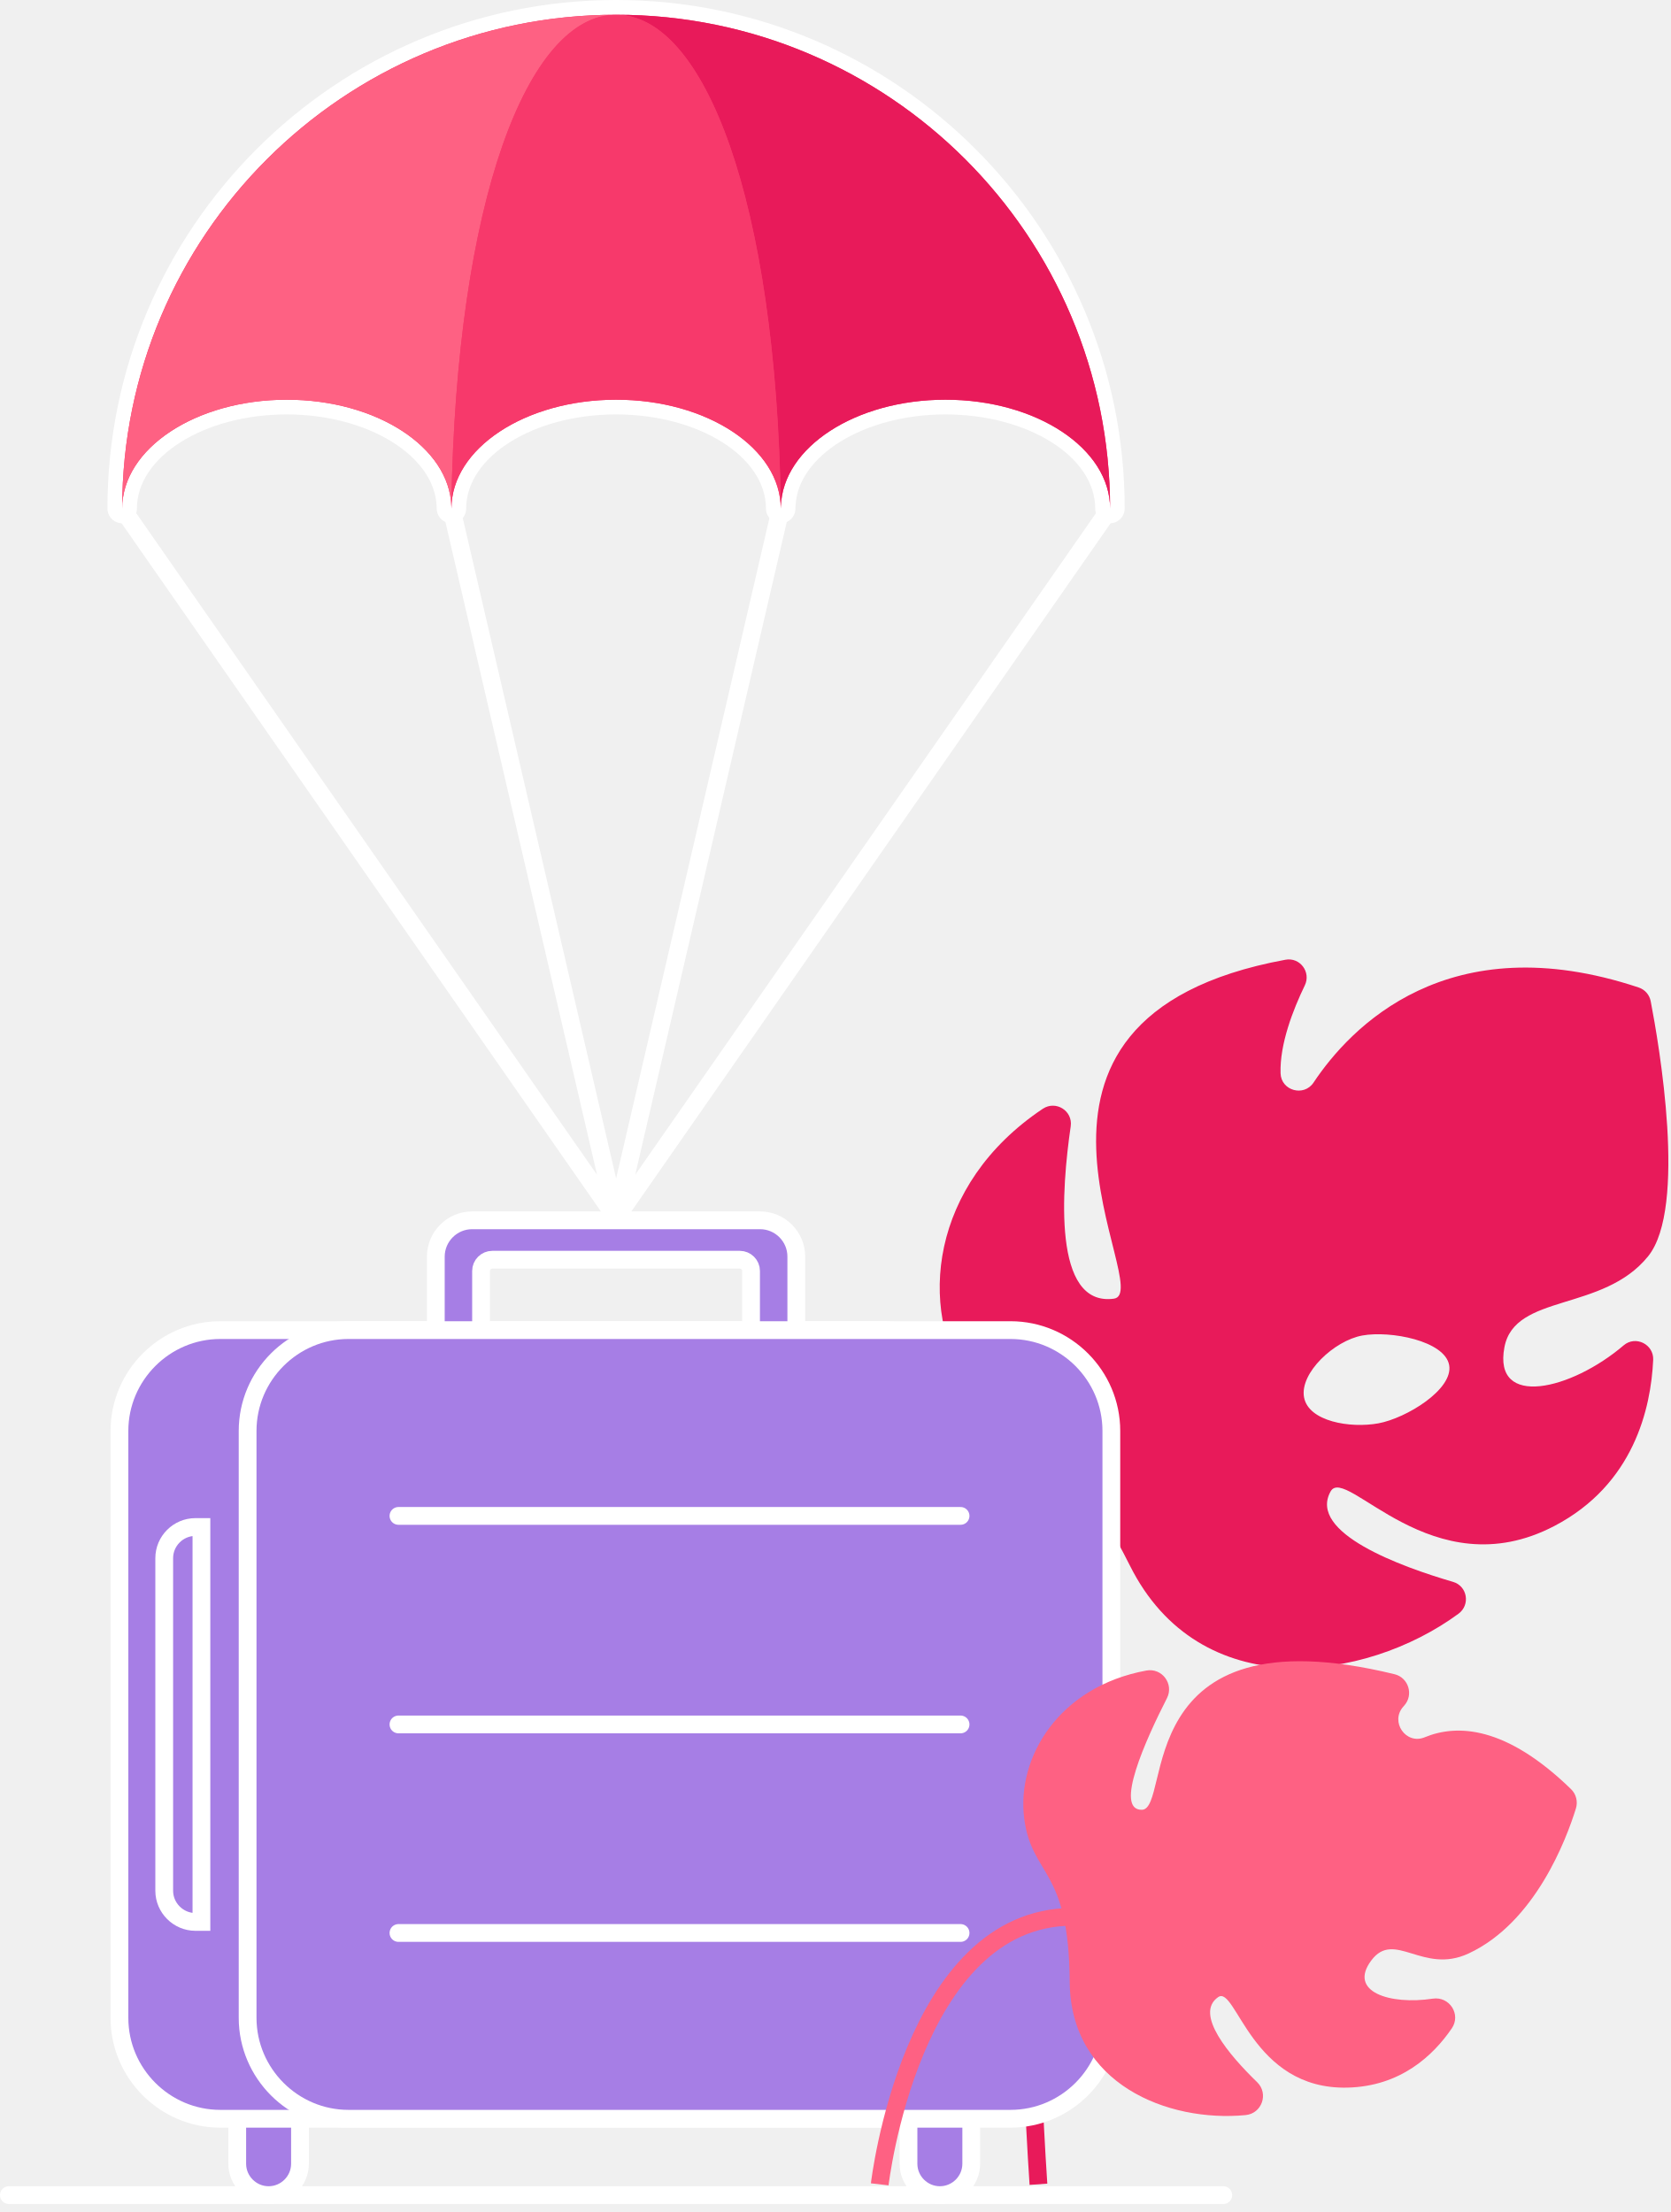
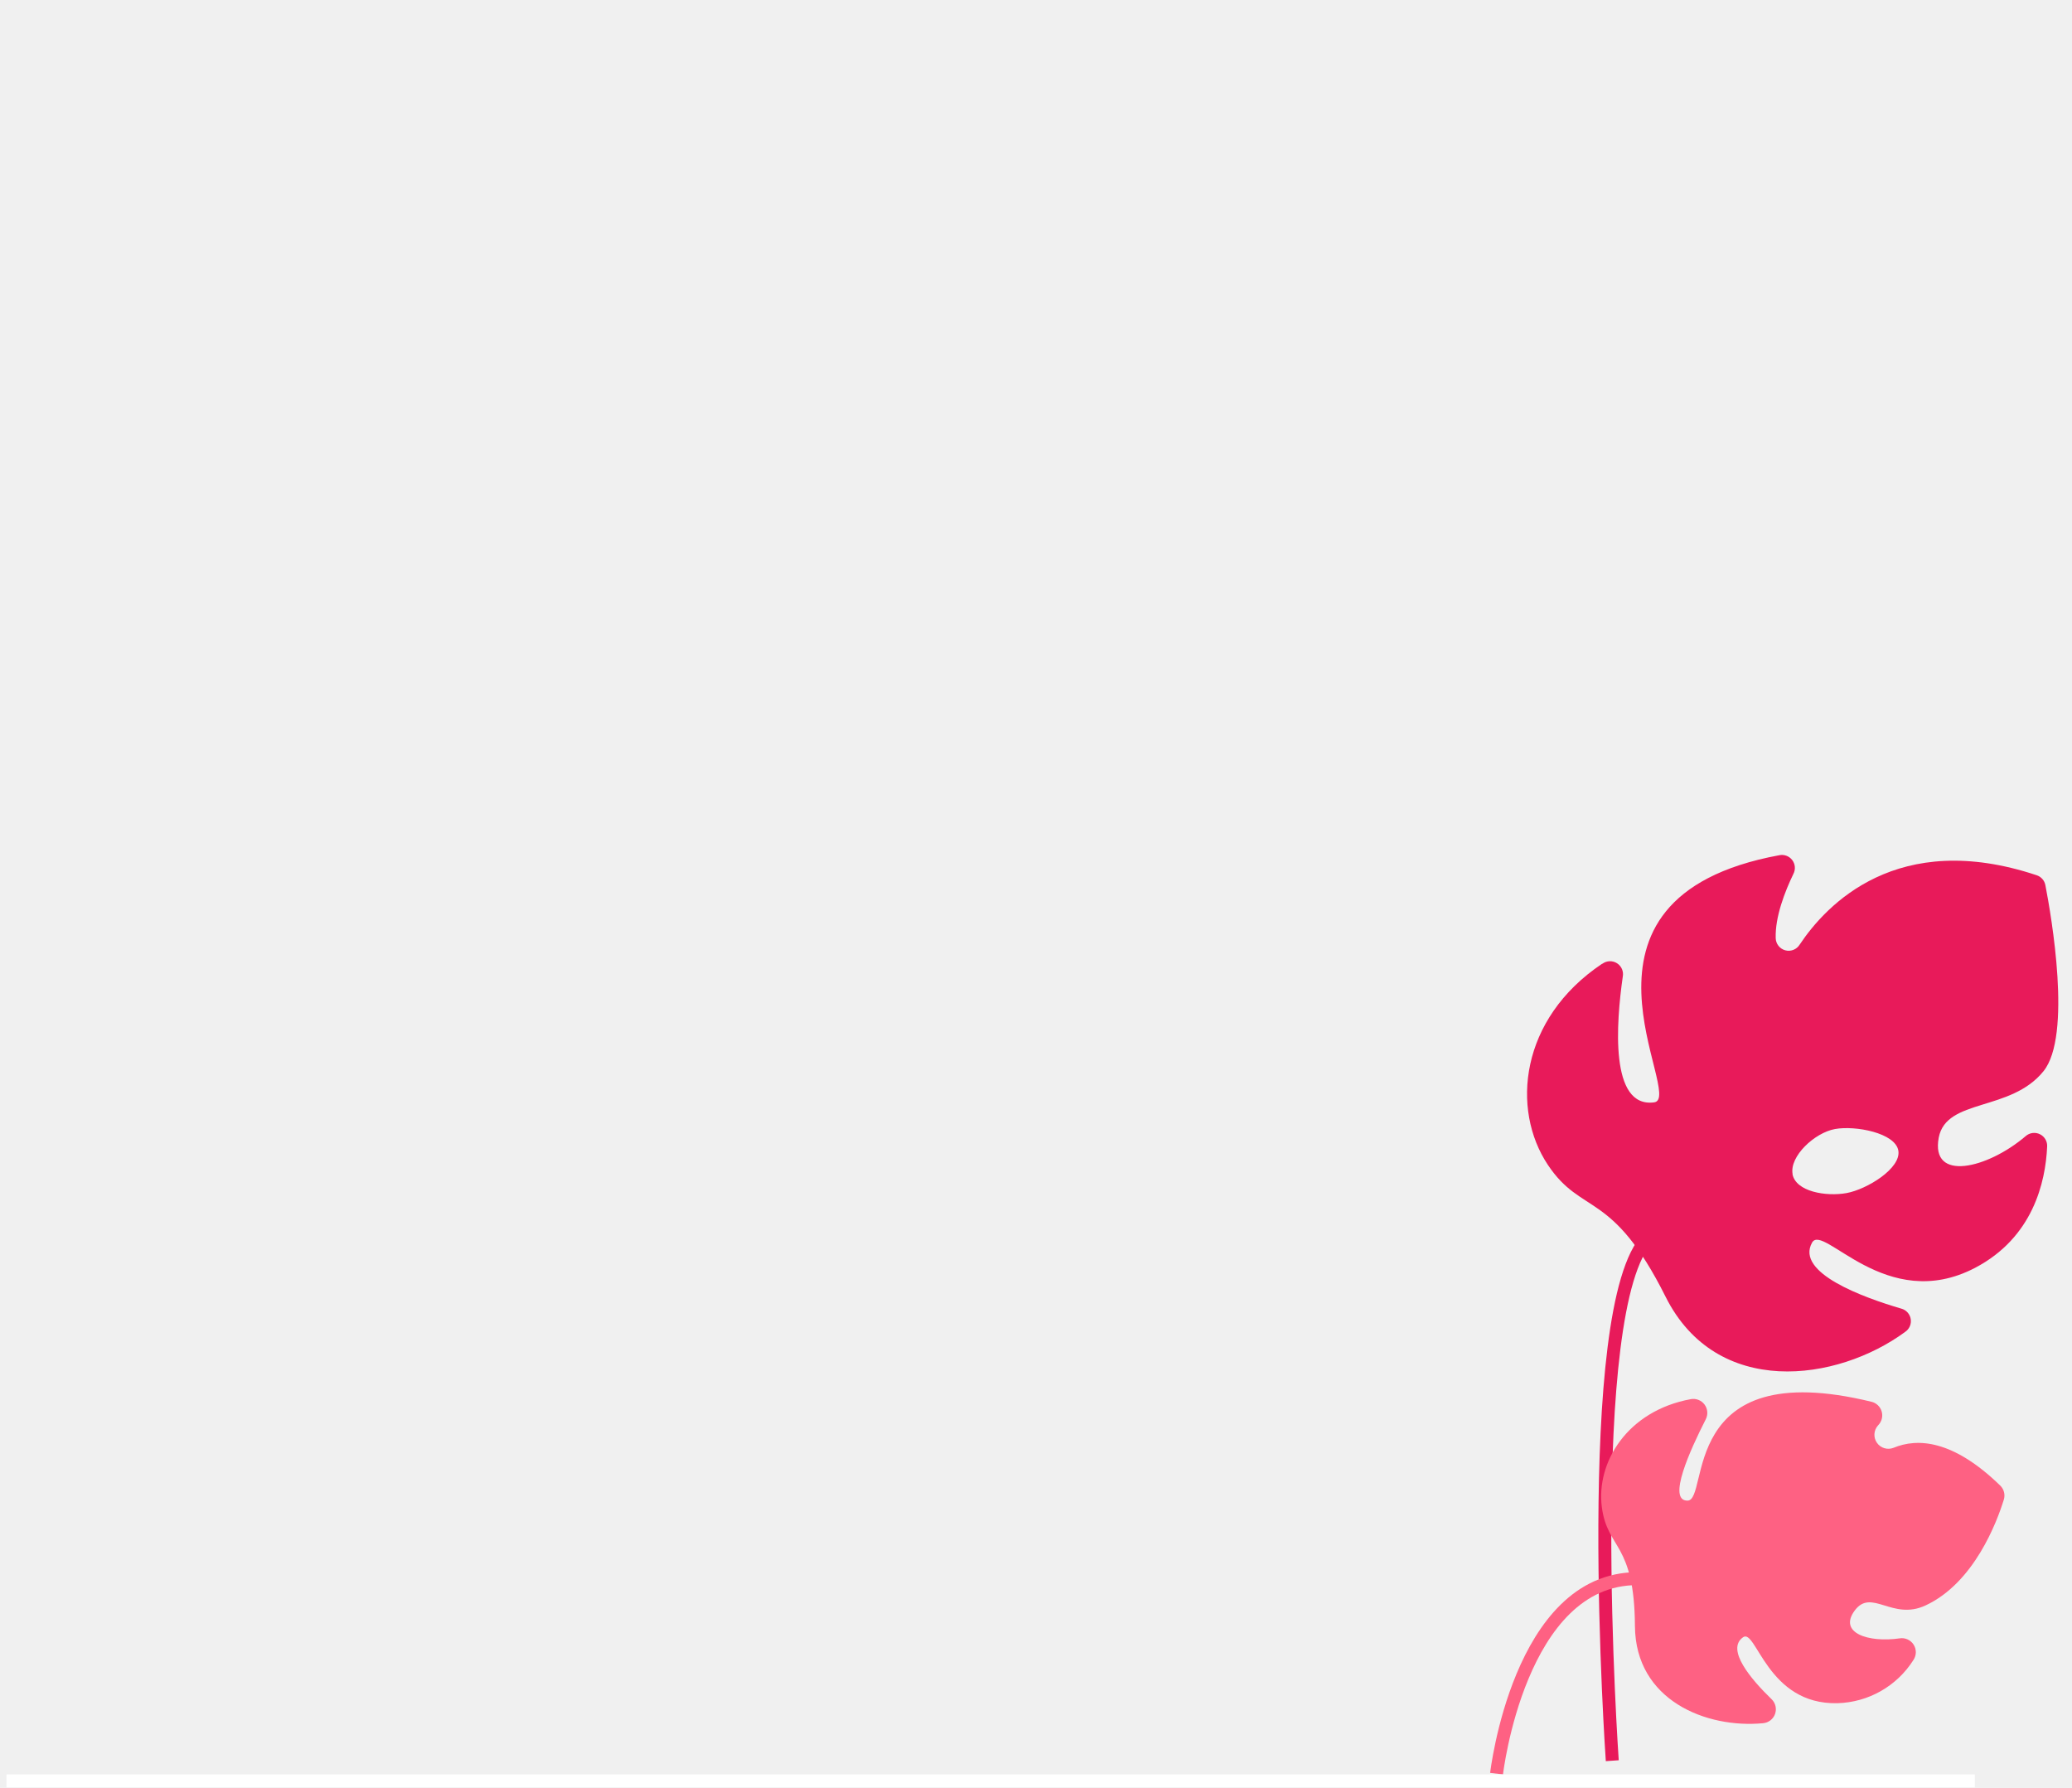
- <svg xmlns="http://www.w3.org/2000/svg" width="188" height="249" fill="none">
-   <path d="M117.345 124.816c1.467-.982 3.4.223 3.147 1.971-1.025 7.035-2.074 20.329 4.851 19.404 4.937-.658-16.654-31.533 19.318-38.156 1.632-.3 2.896 1.391 2.176 2.885-1.324 2.737-2.834 6.615-2.729 9.899.063 1.961 2.624 2.675 3.711 1.044 4.096-6.154 15.098-17.857 36.59-10.703.696.232 1.213.82 1.351 1.54.927 4.802 4.126 23.244-.289 28.716-5.088 6.312-15.025 4.144-16.174 10.249-1.3 6.906 7.513 4.825 13.421-.223 1.338-1.144 3.406-.116 3.322 1.642-.253 5.45-2.181 14.017-11.115 18.69-13.78 7.21-23.479-6.957-25.189-3.883-2.591 4.662 7.939 8.47 13.782 10.177 1.616.471 1.969 2.588.613 3.586-10.522 7.742-29.126 10.285-36.973-5.409-8.295-16.59-12.936-12.486-18.194-20.376-5.714-8.569-4.333-22.538 8.381-31.053zm29.403 32.469c.499 2.732 5.199 3.514 8.357 2.939 3.158-.577 8.473-3.832 7.974-6.563-.499-2.732-6.62-3.902-9.778-3.325-3.155.577-7.051 4.22-6.553 6.949z" fill="#E81A5A" />
-   <path d="M116.86 245.878s-4.908-70.272 5.541-80.722" stroke="#E81A5A" stroke-width="2" stroke-miterlimit="10" />
-   <path d="M1 247.1h136.663" stroke="#fff" stroke-width="2" stroke-miterlimit="10" stroke-linecap="round" />
-   <path d="M105.767 247.1c1.948 0 3.531-1.592 3.531-3.531v-5.065c0-1.948-1.592-3.531-3.531-3.531-1.948 0-3.531 1.591-3.531 3.531v5.065c0 1.939 1.591 3.531 3.531 3.531zM30.228 247.1c1.948 0 3.531-1.592 3.531-3.531v-5.065c0-1.948-1.591-3.531-3.531-3.531-1.948 0-3.531 1.591-3.531 3.531v5.065c0 1.939 1.591 3.531 3.531 3.531z" fill="#A67EE5" stroke="#fff" stroke-width="2" stroke-miterlimit="10" />
-   <path d="M24.79 238.504h74.503c6.242 0 11.348-5.106 11.348-11.348v-66.081c0-6.242-5.106-11.348-11.348-11.348h-74.503c-6.242 0-11.348 5.106-11.348 11.348v66.081c0 6.242 5.106 11.348 11.348 11.348z" fill="#A67EE5" stroke="#fff" stroke-width="2" stroke-miterlimit="10" />
-   <path d="M86.975 158.646v44.961M51.688 158.646v44.961" stroke="#fff" stroke-width="2" stroke-miterlimit="10" stroke-linecap="round" />
-   <path d="M53.13 137.368h32.402c2.246 0 4.078 1.832 4.078 4.078v16.007c0 .663-.53 1.193-1.194 1.193h-2.702c-.663 0-1.194-.53-1.194-1.193v-14.382c0-.696-.572-1.268-1.268-1.268H55.402c-.696 0-1.268.572-1.268 1.268v14.382c0 .663-.53 1.193-1.194 1.193h-2.702c-.663 0-1.194-.53-1.194-1.193v-16.007c.008-2.246 1.84-4.078 4.087-4.078z" fill="#A67EE5" stroke="#fff" stroke-width="2" stroke-miterlimit="10" />
-   <path d="M39.213 238.504h74.503c6.242 0 11.348-5.106 11.348-11.348v-66.081c0-6.242-5.106-11.348-11.348-11.348H39.213c-6.242 0-11.348 5.106-11.348 11.348v66.081c.008 6.242 5.114 11.348 11.348 11.348z" fill="#A67EE5" stroke="#fff" stroke-width="2" stroke-miterlimit="10" />
-   <path d="M108.096 170.641H44.841M108.096 194.116H44.841M108.096 217.591H44.841" stroke="#fff" stroke-width="2" stroke-miterlimit="10" stroke-linecap="round" />
-   <path d="M21.996 171.892h.671v44.455h-.671c-1.931 0-3.515-1.583-3.515-3.514v-37.418c-.008-1.939 1.575-3.523 3.515-3.523z" fill="#A67EE5" stroke="#fff" stroke-width="2" stroke-miterlimit="10" />
-   <path d="M69.336 137.078L13.749 57.245M69.336 137.078L50.801 57.245M87.862 57.245l-18.526 79.833M124.915 57.245l-55.579 79.833" stroke="#fff" stroke-width="2" stroke-miterlimit="10" stroke-linecap="round" stroke-linejoin="round" />
-   <path d="M124.915 58.074c-.456 0-.829-.373-.829-.829 0-6.3-7.941-11.422-17.698-11.422-9.557 0-17.498 5.023-17.689 11.19l-.008.232c0 .456-.373.829-.829.829-.456 0-.829-.373-.829-.829 0-6.3-7.941-11.422-17.697-11.422-9.756 0-17.697 5.123-17.697 11.422 0 .456-.373.829-.829.829-.456 0-.829-.373-.829-.829l-.008-.24c-.199-6.167-8.132-11.182-17.689-11.182-9.756 0-17.697 5.123-17.697 11.422 0 .456-.373.829-.829.829-.456 0-.829-.373-.829-.829C12.92 26.136 38.227.829 69.328.829c31.109 0 56.416 25.307 56.416 56.416 0 .456-.365.829-.829.829z" fill="#F7396B" />
-   <path d="M69.336 1.658c30.703 0 55.587 24.884 55.587 55.587 0-6.764-8.297-12.251-18.526-12.251-10.105 0-18.311 5.346-18.518 11.994 0 .083-.008.174-.008.257 0-6.764-8.297-12.251-18.526-12.251S50.801 50.481 50.801 57.245c0-.091-.008-.174-.008-.265-.216-6.64-8.422-11.986-18.518-11.986-10.237 0-18.526 5.487-18.526 12.251 0-30.703 24.884-55.587 55.587-55.587zm0-1.658c-31.565 0-57.245 25.68-57.245 57.245 0 .912.746 1.658 1.658 1.658.912 0 1.658-.746 1.658-1.658 0-5.844 7.568-10.594 16.869-10.594 9.11 0 16.678 4.659 16.86 10.378l.008.133v.083c0 .912.746 1.658 1.658 1.658.912 0 1.658-.738 1.658-1.658 0-5.844 7.568-10.594 16.868-10.594 9.3 0 16.869 4.75 16.869 10.594 0 .912.746 1.658 1.658 1.658.912 0 1.658-.746 1.658-1.658v-.075l.008-.133c.182-5.728 7.742-10.386 16.86-10.386 9.301 0 16.869 4.75 16.869 10.594 0 .912.746 1.658 1.657 1.658.912 0 1.658-.746 1.658-1.658C126.573 25.68 100.893 0 69.336 0z" fill="#fff" />
-   <path d="M69.336 1.658c9.922 0 18.021 20.897 18.543 55.33.207-6.648 8.414-11.994 18.518-11.994 10.237 0 18.526 5.487 18.526 12.251-.008-30.703-24.892-55.587-55.587-55.587z" fill="#E81A5A" />
-   <path d="M69.328 1.658c-30.695 0-55.579 24.884-55.579 55.587 0-6.764 8.297-12.251 18.526-12.251 10.096 0 18.302 5.346 18.518 11.986.522-34.425 8.612-55.322 18.535-55.322z" fill="#FE6183" />
-   <path d="M69.336 1.658c-9.931 0-18.021 20.897-18.543 55.322 0 .091.008.174.008.265 0-6.764 8.297-12.251 18.526-12.251 10.229 0 18.526 5.487 18.526 12.251 0-.091.008-.174.008-.257-.514-34.433-8.604-55.33-18.526-55.33z" fill="#F7396B" />
-   <path d="M176.796 201.401c.578.562.785 1.403.549 2.172-1.06 3.426-4.58 12.854-12.101 16.337-5.134 2.377-8.326-2.697-10.923.769-2.654 3.539 2.103 5.034 6.916 4.305 1.877-.285 3.211 1.775 2.141 3.343-2.101 3.076-5.771 6.521-11.725 6.671-10.845.269-12.553-11.584-14.569-10.186-2.722 1.885 1.269 6.548 4.386 9.573 1.325 1.285.54 3.531-1.297 3.706-8.763.839-19.719-3.51-19.794-15-.083-12.937-4.251-11.797-5.115-18.356-.906-6.881 3.883-14.876 13.744-16.686 1.762-.322 3.128 1.514 2.313 3.112-2.412 4.732-5.959 12.606-2.824 12.563 3.461-.048-1.578-22.578 28.432-15.263 1.584.384 2.181 2.329 1.089 3.539-.032.037-.067.075-.099.113-1.517 1.704.296 4.321 2.406 3.45 3.663-1.517 9.165-1.272 16.471 5.838z" fill="#FE6183" />
-   <path d="M99 245.886s3.48-30.113 21.701-30.113" stroke="#FE6183" stroke-width="2" stroke-miterlimit="10" />
+ <svg xmlns="http://www.w3.org/2000/svg" viewBox="0 0 320 276">
+   <g>
+     <path d="M263.47,206.82a2,2,0,0,1,3.15,2c-1,7-2.07,20.33,4.85,19.4,4.94-.66-16.65-31.53,19.32-38.16a2,2,0,0,1,2.18,2.89c-1.32,2.74-2.83,6.61-2.73,9.9a2,2,0,0,0,3.71,1c4.1-6.15,15.1-17.86,36.59-10.7a2,2,0,0,1,1.35,1.54c0.93,4.8,4.13,23.24-.29,28.72-5.09,6.31-15,4.14-16.18,10.25-1.3,6.91,7.51,4.82,13.42-.22a2,2,0,0,1,3.32,1.64c-0.25,5.45-2.18,14-11.12,18.69-13.78,7.21-23.48-7-25.19-3.88-2.59,4.66,7.94,8.47,13.78,10.18a2,2,0,0,1,.61,3.59c-10.52,7.74-29.13,10.28-37-5.41-8.3-16.59-12.93-12.49-18.19-20.38-5.71-8.57-4.33-22.54,8.38-31.05m29.4,32.47c0.5,2.73,5.2,3.51,8.35,2.94s8.47-3.83,8-6.56-6.62-3.9-9.78-3.33-7.05,4.22-6.55,6.95" transform="translate(-16 -58)" fill="#e81a5a">
+       <animateTransform attributeName="transform" type="translate" from="-16 -58" to="-16 -58" dur="1.4s" />
+       <animateTransform attributeName="transform" type="rotate" values="-3, 260, 250; 0, 260, 250; 3, 260, 250; 0, 260, 250; -3, 260, 250;" dur="1.4s" repeatCount="indefinite" fill="freeze" additive="sum" />
+     </path>
+     <path d="M263,327.88s-4.91-70.27,5.54-80.72" transform="translate(-14 -56)" fill="none" stroke="#e81a5a" stroke-miterlimit="10" stroke-width="2" />
+   </g>
+   <g id="clouds">
+     <animate attributeType="CSS" attributeName="opacity" from="1" to="0" dur="0.85s" repeatCount="1" fill="freeze" begin="6s" />
+     <line x1="51.31" y1="23.72" x2="91.08" y2="23.72" transform="translate(380 0)" fill="none" stroke="#fff" stroke-linecap="round" stroke-miterlimit="10" stroke-width="2">
+       <animateTransform attributeName="transform" type="translate" from="380 0" to="-40 0" dur="2s" repeatCount="1" fill="freeze" begin="4s" />
+       <animateTransform attributeName="transform" type="translate" from="0 0" to="0 -50" dur="0.85s" repeatCount="1" fill="freeze" additive="sum" begin="6s" />
+     </line>
+     <path d="M85.22,67.45H57.86a12.4,12.4,0,1,0-24.8,0H15.13" transform="translate(406 -50)" fill="none" stroke="#fff" stroke-linecap="round" stroke-miterlimit="10" stroke-width="2">
+       <animateTransform attributeName="transform" type="translate" from="406 -50" to="-14 -50" dur="2s" repeatCount="1" fill="freeze" begin="4s" />
+       <animateTransform attributeName="transform" type="translate" from="0 0" to="0 -64" dur="0.5s" repeatCount="1" fill="freeze" additive="sum" begin="6.5s" />
+     </path>
+     <line x1="79.35" y1="13.45" x2="101.55" y2="13.45" transform="translate(420 0)" fill="none" stroke="#fff" stroke-linecap="round" stroke-miterlimit="10" stroke-width="2">
+       <animateTransform attributeName="transform" type="translate" from="420 0" to="0 0" dur="2s" repeatCount="1" fill="freeze" begin="4s" />
+       <animateTransform attributeName="transform" type="translate" from="0 0" to="0 -50" dur="0.5s" repeatCount="1" fill="freeze" additive="sum" begin="6.5s" />
+     </line>
+     <line x1="258" y1="91.28" x2="297.78" y2="91.28" transform="translate(420 0)" fill="none" stroke="#fff" stroke-linecap="round" stroke-miterlimit="10" stroke-width="2">
+       <animateTransform attributeName="transform" type="translate" from="420 0" to="0 0" dur="2s" repeatCount="1" fill="freeze" begin="4s" />
+       <animateTransform attributeName="transform" type="translate" from="0 0" to="0 -50" dur="0.5s" repeatCount="1" fill="freeze" additive="sum" begin="6.5s" />
+     </line>
+     <line x1="286.05" y1="81" x2="308.25" y2="81" transform="translate(420 0)" fill="none" stroke="#fff" stroke-linecap="round" stroke-miterlimit="10" stroke-width="2">
+       <animateTransform attributeName="transform" type="translate" from="420 0" to="0 0" dur="2s" repeatCount="1" fill="freeze" begin="4s" />
+       <animateTransform attributeName="transform" type="translate" from="0 0" to="0 -50" dur="0.5s" repeatCount="1" fill="freeze" additive="sum" begin="6.5s" />
+     </line>
+     <path d="M235.77,119H216.32a35.49,35.49,0,0,0-68-13.69A26.34,26.34,0,0,0,135.43,102a26.72,26.72,0,0,0-24.8,17H95.48a10.49,10.49,0,0,0,0,21h140.3a10.49,10.49,0,0,0,0-21" transform="translate(406 -54)" fill="#fff">
+       <animateTransform attributeName="transform" type="translate" from="406 -54" to="-14 -54" dur="2s" repeatCount="1" fill="freeze" begin="4s" />
+       <animateTransform attributeName="transform" type="translate" from="0 0" to="0 -104" dur="0.5s" repeatCount="1" fill="freeze" additive="sum" begin="6.5s" />
+     </path>
+   </g>
+   <g id="case" transform="scale(0) translate(0 -232)">
+     <animateTransform attributeName="transform" type="scale" values="0; 0.1; 0.2; 0.5; 1" keyTimes="0; 0.3; 0.6; 0.8; 1" dur="2s" repeatCount="1" fill="freeze" begin="6.4s" />
+     <animateTransform attributeName="transform" type="translate" from="0 -232" to="-200 -232" dur="2s" repeatCount="1" fill="freeze" begin="6.4s" additive="sum" />
+     <animateTransform attributeName="transform" type="rotate" values="30, 50, 140; -30, 50, 142; 20, 50, 142; 18.3, 50, 142; -6.5, 50, 140; 0, 50, 142" keyTimes="0; 0.3; 0.6; 0.8; 0.9; 1" calcMode="paced" dur="2s" repeatCount="1" fill="freeze" begin="6.4s" additive="sum" />
+     <animateMotion dur="2s" begin="6s" path="M 203 50 C 190 30 132 15 103 21 c -16 1 -90 2 -94 67 c 3.54 39.18 59.83 61.15 75.7 67.35 c 53.65 20.94 94.43 8.79 123.3 29.65 c 2.89 7.25 0.78 19.69 -24.48 41.47" fill="freeze" />
+     <path d="M251.89,328.88a3.54,3.54,0,0,0,3.53-3.53v-5.07a3.53,3.53,0,1,0-7.06,0v5.07a3.55,3.55,0,0,0,3.53,3.53" transform="translate(0 -55)" fill="#a67ee5" />
+     <path d="M251.89,328.88a3.54,3.54,0,0,0,3.53-3.53v-5.07a3.53,3.53,0,1,0-7.06,0v5.07A3.55,3.55,0,0,0,251.89,328.88Z" transform="translate(0 -55)" fill="none" stroke="#fff" stroke-miterlimit="10" stroke-width="2" />
+     <path d="M176.35,328.88a3.54,3.54,0,0,0,3.53-3.53v-5.07a3.53,3.53,0,1,0-7.06,0v5.07a3.54,3.54,0,0,0,3.53,3.53" transform="translate(0 -55)" fill="#a67ee5" />
+     <path d="M176.35,328.88a3.54,3.54,0,0,0,3.53-3.53v-5.07a3.53,3.53,0,1,0-7.06,0v5.07A3.54,3.54,0,0,0,176.35,328.88Z" transform="translate(0 -55)" fill="none" stroke="#fff" stroke-miterlimit="10" stroke-width="2" />
+     <path d="M170.92,320.29h74.5a11.38,11.38,0,0,0,11.35-11.35V242.86a11.38,11.38,0,0,0-11.35-11.35h-74.5a11.38,11.38,0,0,0-11.35,11.35v66.08a11.38,11.38,0,0,0,11.35,11.35" transform="translate(0 -55)" fill="#a67ee5" />
+     <rect x="13.44" y="149.73" width="97.2" height="88.78" rx="11.35" ry="11.35" fill="none" stroke="#fff" stroke-miterlimit="10" stroke-width="2" transform="translate(146 27)" />
+     <path d="M199.26,219.15h32.4a4.09,4.09,0,0,1,4.08,4.08v16a1.19,1.19,0,0,1-1.19,1.19h-2.7a1.19,1.19,0,0,1-1.19-1.19V224.86a1.27,1.27,0,0,0-1.27-1.27H201.53a1.27,1.27,0,0,0-1.27,1.27v14.38a1.19,1.19,0,0,1-1.19,1.19h-2.7a1.19,1.19,0,0,1-1.19-1.19v-16a4.1,4.1,0,0,1,4.09-4.08" transform="translate(0 -55)" fill="#a67ee5" />
+     <path d="M199.26,219.15h32.4a4.09,4.09,0,0,1,4.08,4.08v16a1.19,1.19,0,0,1-1.19,1.19h-2.7a1.19,1.19,0,0,1-1.19-1.19V224.86a1.27,1.27,0,0,0-1.27-1.27H201.53a1.27,1.27,0,0,0-1.27,1.27v14.38a1.19,1.19,0,0,1-1.19,1.19h-2.7a1.19,1.19,0,0,1-1.19-1.19v-16A4.1,4.1,0,0,1,199.26,219.15Z" transform="translate(0 -55)" fill="none" stroke="#fff" stroke-miterlimit="10" stroke-width="2" />
+     <path d="M185.34,320.29h74.5a11.38,11.38,0,0,0,11.35-11.35V242.86a11.38,11.38,0,0,0-11.35-11.35h-74.5A11.38,11.38,0,0,0,174,242.86v66.08a11.39,11.39,0,0,0,11.35,11.35" transform="translate(0 -55)" fill="#a67ee5" />
+     <path d="M185.34,320.29h74.5a11.38,11.38,0,0,0,11.35-11.35V242.86a11.38,11.38,0,0,0-11.35-11.35h-74.5A11.38,11.38,0,0,0,174,242.86v66.08A11.39,11.39,0,0,0,185.34,320.29Z" transform="translate(0 -55)" fill="none" stroke="#fff" stroke-miterlimit="10" stroke-width="2" />
+     <line x1="108.1" y1="170.64" x2="44.84" y2="170.64" fill="none" stroke="#fff" stroke-linecap="round" stroke-miterlimit="10" stroke-width="2" transform="translate(146 27)" />
+     <line x1="108.1" y1="194.12" x2="44.84" y2="194.12" fill="none" stroke="#fff" stroke-linecap="round" stroke-miterlimit="10" stroke-width="2" transform="translate(146 27)" />
+     <line x1="108.1" y1="217.59" x2="44.84" y2="217.59" fill="none" stroke="#fff" stroke-linecap="round" stroke-miterlimit="10" stroke-width="2" transform="translate(146 27)" />
+     <path d="M168.12,253.68h0.67v44.46h-0.67a3.53,3.53,0,0,1-3.52-3.51V257.2a3.52,3.52,0,0,1,3.52-3.52" transform="translate(0 -55)" fill="#a67ee5" />
+     <path d="M168.12,253.68h0.67v44.46h-0.67a3.53,3.53,0,0,1-3.52-3.51V257.2A3.52,3.52,0,0,1,168.12,253.68Z" transform="translate(0 -55)" fill="none" stroke="#fff" stroke-miterlimit="10" stroke-width="2" />
+     <line x1="69.34" y1="137.08" x2="13.75" y2="57.25" fill="none" stroke="#fff" stroke-linecap="round" stroke-linejoin="round" stroke-width="2" transform="translate(146 27)" />
+     <line x1="69.34" y1="137.08" x2="50.8" y2="57.25" fill="none" stroke="#fff" stroke-linecap="round" stroke-linejoin="round" stroke-width="2" transform="translate(146 27)" />
+     <line x1="87.86" y1="57.25" x2="69.34" y2="137.08" fill="none" stroke="#fff" stroke-linecap="round" stroke-linejoin="round" stroke-width="2" transform="translate(146 27)" />
+     <line x1="124.92" y1="57.25" x2="69.34" y2="137.08" fill="none" stroke="#fff" stroke-linecap="round" stroke-linejoin="round" stroke-width="2" transform="translate(146 27)" />
+     <path d="M215.46,83.44A55.58,55.58,0,0,1,271,139c0-6.76-8.3-12.25-18.53-12.25s-18.31,5.35-18.52,12c0,0.08,0,.17,0,0.26,0-6.76-8.3-12.25-18.53-12.25s-18.54,5.49-18.54,12.25c0-.09,0-0.17,0-0.26-0.22-6.64-8.42-12-18.52-12s-18.52,5.49-18.52,12.25a55.58,55.58,0,0,1,55.59-55.59m0-1.66A57.31,57.31,0,0,0,158.22,139a1.66,1.66,0,1,0,3.32,0c0-5.84,7.57-10.59,16.87-10.59,9.11,0,16.68,4.66,16.86,10.38V139a1.66,1.66,0,0,0,3.32,0c0-5.84,7.57-10.59,16.87-10.59s16.87,4.75,16.87,10.59a1.66,1.66,0,0,0,3.32,0v-0.21c0.18-5.73,7.74-10.39,16.86-10.39,9.3,0,16.87,4.75,16.87,10.59a1.66,1.66,0,1,0,3.32,0,57.3,57.3,0,0,0-57.23-57.25" transform="translate(0 -55)" fill="#fff" />
+     <path d="M215.46,83.44c9.92,0,18,20.9,18.54,55.33,0.21-6.65,8.41-12,18.52-12S271,132.27,271,139a55.59,55.59,0,0,0-55.59-55.59" transform="translate(0 -55)" fill="#e81a5a" />
+     <path d="M215.45,83.44A55.58,55.58,0,0,0,159.87,139c0-6.76,8.3-12.25,18.52-12.25s18.3,5.35,18.52,12c0.52-34.43,8.61-55.32,18.53-55.32" transform="translate(0 -55)" fill="#fe6183" />
+     <path d="M215.46,83.44c-9.93,0-18,20.9-18.54,55.32,0,0.09,0,.17,0,0.26,0-6.76,8.3-12.25,18.53-12.25S234,132.27,234,139c0-.09,0-0.17,0-0.26-0.51-34.43-8.6-55.33-18.52-55.33" transform="translate(0 -55)" fill="#f7396b" />
+   </g>
+   <path d="M322.92,283.4a2.14,2.14,0,0,1,.55,2.17c-1.06,3.43-4.58,12.85-12.1,16.34-5.13,2.38-8.33-2.7-10.92.77s2.1,5,6.92,4.31a2.16,2.16,0,0,1,2.14,3.34A14.34,14.34,0,0,1,297.78,317c-10.84.27-12.55-11.58-14.57-10.19-2.72,1.89,1.27,6.55,4.39,9.57a2.16,2.16,0,0,1-1.3,3.71c-8.76.84-19.72-3.51-19.8-15-0.08-12.94-4.25-11.8-5.11-18.35-0.91-6.88,3.88-14.88,13.74-16.69a2.16,2.16,0,0,1,2.31,3.11c-2.41,4.73-6,12.6-2.82,12.56,3.46,0-1.58-22.58,28.43-15.26a2.16,2.16,0,0,1,1.09,3.54l-0.1.11a2.16,2.16,0,0,0,2.41,3.45c3.66-1.52,9.16-1.27,16.47,5.84" transform="translate(-14 -54)" fill="#fe6183">
+     <animateTransform attributeName="transform" type="translate" values="-14 -54; -14 -50; -14 -54; -14 -54; -14 -50; -14 -54" keyTimes="0; 0.15; 0.3; 0.7; 0.85; 1" dur="4s" repeatCount="2" />
+     <animateTransform attributeName="transform" type="rotate" values="0, 270, 290; 5, 270, 290; 0, 270, 290; 0, 270, 290; 5, 270, 290; 0, 270, 290;" keyTimes="0; 0.15; 0.3; 0.7; 0.85; 1" dur="4s" repeatCount="indefinite" fill="freeze" additive="sum" />
+   </path>
+   <path d="M245.13,327.88s3.48-30.11,21.7-30.11" transform="translate(-14 -54)" fill="none" stroke="#fe6183" stroke-miterlimit="10" stroke-width="2">
+     <animate attributeName="d" type="translate" values="M245.13,327.88s3.48-30.11,21.7-30.115;       M 245.13 327.88 s 3.48 -30.11 22.87 -27.88;       M245.13,327.88s3.48-30.11,21.7-30.115;       M245.13,327.88s3.48-30.11,21.7-30.115;       M 245.13 327.88 s 3.48 -30.11 22.87 -27.88;       M245.13,327.88s3.48-30.11,21.7-30.115" keyTimes="0; 0.15; 0.3; 0.7; 0.85; 1" dur="4s" repeatCount="2" />
+   </path>
+   <line x1="1" y1="275" x2="305" y2="275" fill="none" stroke="#fff" stroke-width="2">
+     <animate attributeName="x1" from="1" to="138" dur="0.25s" fill="freeze" begin="5.25s" />
+     <animate attributeName="x2" from="137" to="305" dur="0.25s" fill="freeze" begin="5s" />
+   </line>
</svg>
